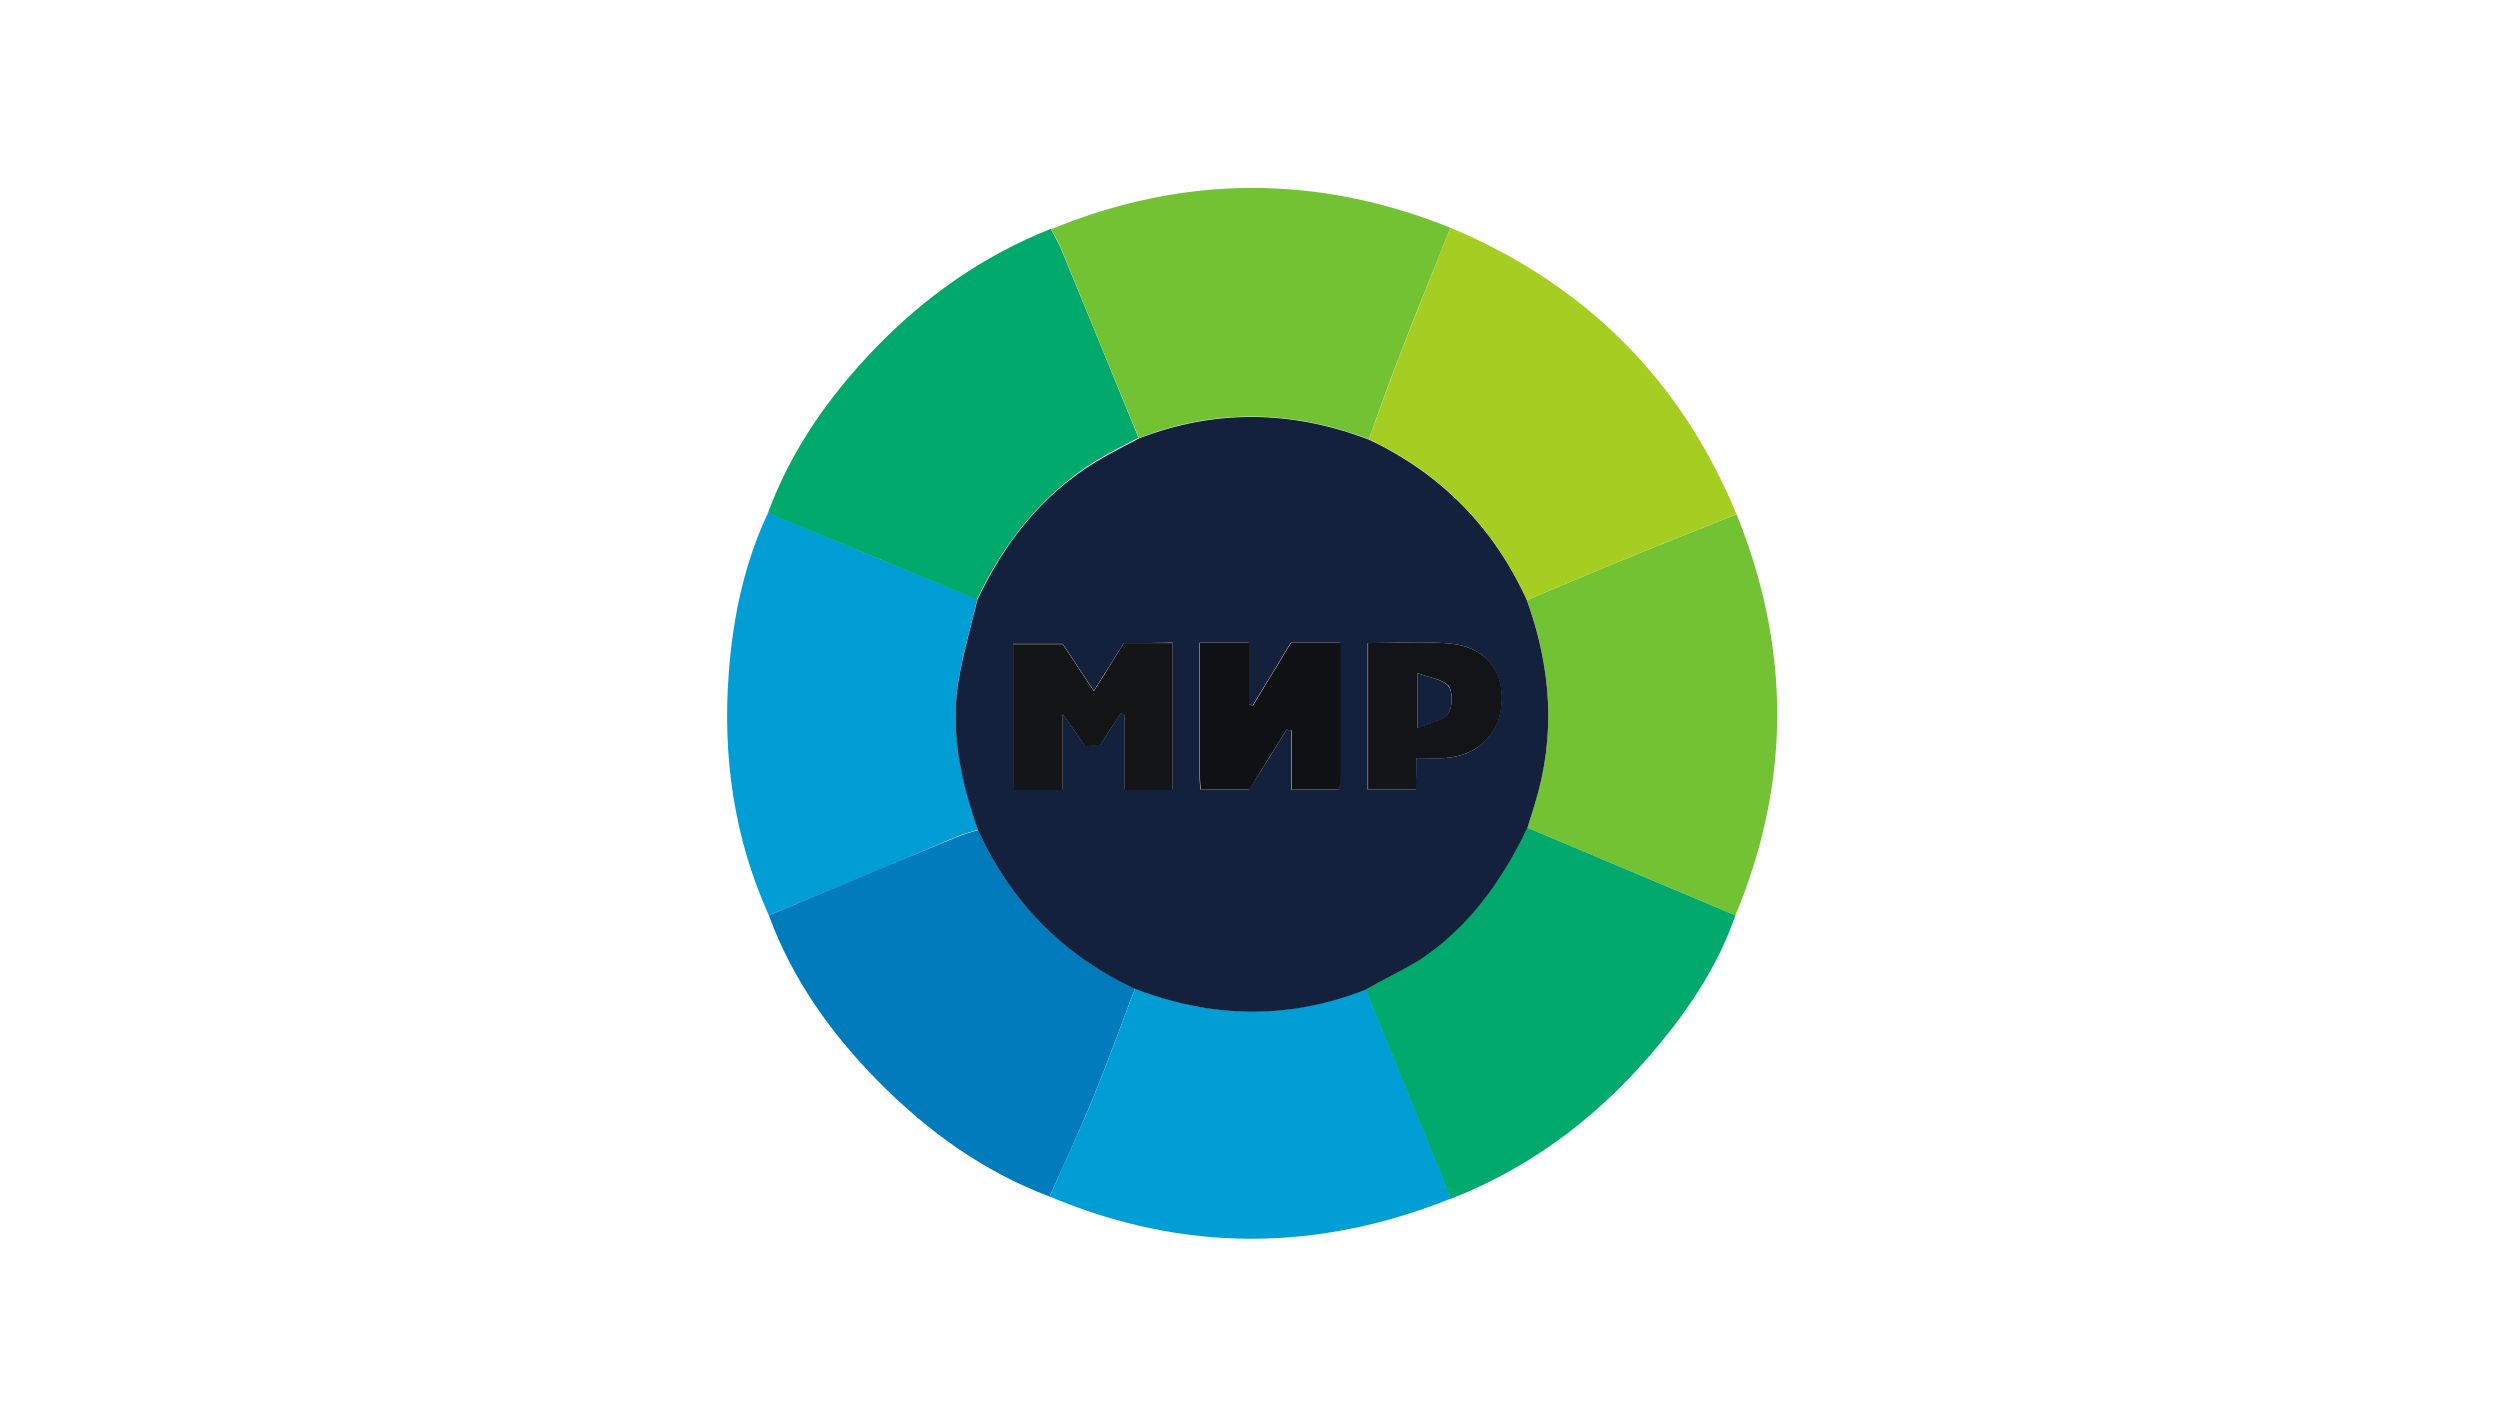
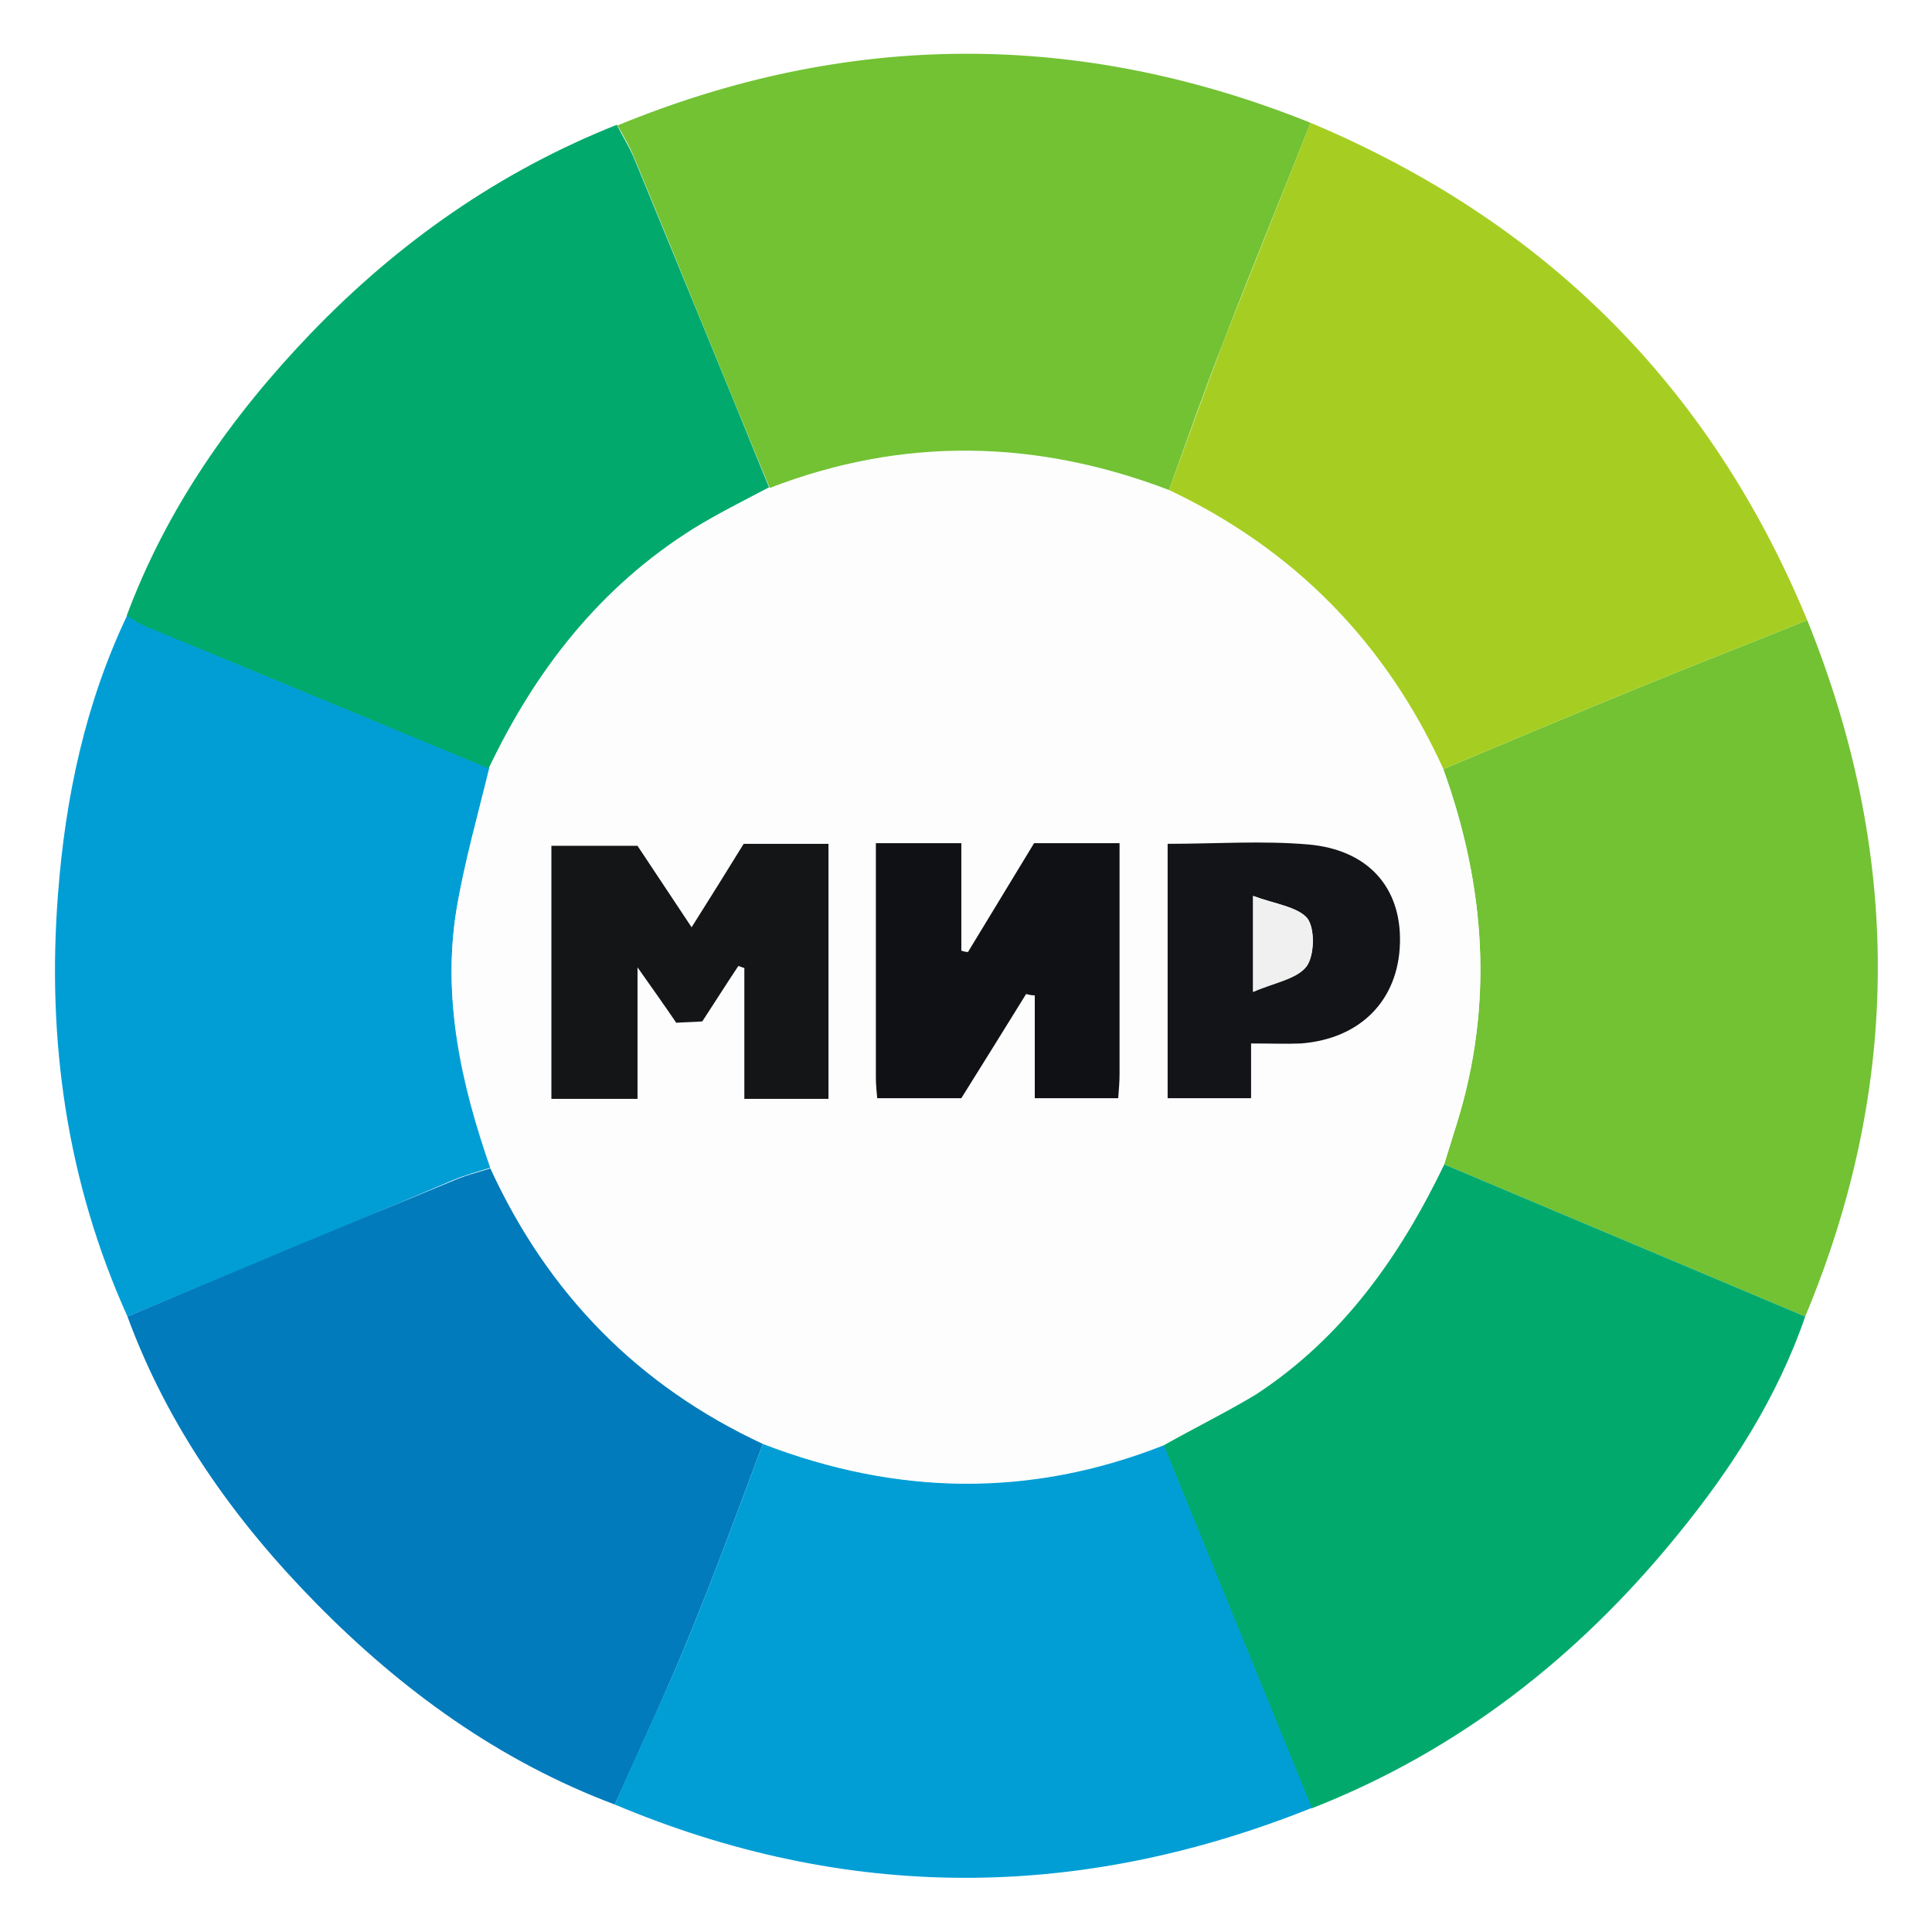
- <svg xmlns="http://www.w3.org/2000/svg" version="1.2" baseProfile="tiny" x="0px" y="0px" width="650px" height="370px" viewBox="0 0 650 370" overflow="visible" xml:space="preserve">
+ <svg xmlns="http://www.w3.org/2000/svg" version="1.2" baseProfile="tiny" x="0px" y="0px" width="289" height="289" viewBox="180.81 40.81 289.38 289.38" xml:space="preserve">
  <path fill="#019ED6" d="M199.9,238c-9.1-20.2-12.1-41.4-10.4-63.3c1.1-14.5,4.1-28.6,10.4-41.8c0.8,0.5,1.6,1.2,2.5,1.5   c17.2,7.2,34.4,14.3,51.7,21.4c-1.7,7-3.7,14-4.9,21.1c-2.2,13.4,0.8,26.2,5.1,38.8c-1.9,0.6-3.8,1.1-5.7,1.9   C232.4,224.5,216.1,231.3,199.9,238z" />
  <path fill="#72C234" d="M451.5,133.7c14.1,34.8,14.2,69.6-0.3,104.3c-18-7.6-36.1-15.2-54.1-22.8c0.6-2,1.3-4.1,1.9-6.1   c5.6-17.9,4.3-35.6-2-53.1c9.8-4.1,19.5-8.2,29.3-12.2C434.6,140.4,443.1,137.1,451.5,133.7z" />
  <path fill="#01AA6C" d="M254,155.9c-17.2-7.1-34.4-14.3-51.7-21.4c-0.9-0.4-1.7-1-2.5-1.5c6-16.1,15.7-29.9,27.6-42.3   c13.1-13.6,28.2-24.2,45.8-31.2c0.8,1.6,1.8,3.2,2.5,4.8c6.8,16.5,13.6,33,20.3,49.5c-3.8,2-7.6,3.9-11.2,6.1   C270.7,128.7,261,141.2,254,155.9z" />
  <path fill="#A6CE22" d="M451.5,133.7c-8.4,3.4-16.9,6.7-25.2,10.1c-9.8,4-19.5,8.1-29.3,12.2c-8.6-18.9-22.3-32.9-41.1-41.8   c2.7-7.4,5.4-14.9,8.2-22.3c4.3-10.9,8.7-21.8,13-32.7C412.1,73.9,437,98.6,451.5,133.7z" />
  <path fill="#01AA6C" d="M397.1,215.2c18,7.6,36.1,15.2,54.1,22.8c-4.2,12.2-11.1,22.9-19.2,32.8c-14.8,18.2-32.8,32.3-54.8,40.9   c-7.4-18.1-14.8-36.3-22.2-54.4c4.6-2.6,9.4-4.9,13.8-7.8C381.9,241.1,390.4,228.9,397.1,215.2z" />
  <path fill="#72C234" d="M377.1,59.2c-4.3,10.9-8.8,21.8-13,32.7c-2.9,7.4-5.5,14.8-8.2,22.3c-19.9-7.6-39.9-8-59.8-0.3   c-6.8-16.5-13.5-33-20.3-49.5c-0.7-1.7-1.6-3.2-2.5-4.8C307.8,45.4,342.5,45.3,377.1,59.2z" />
  <path fill="#017BBC" d="M199.9,238c16.2-6.8,32.4-13.6,48.7-20.3c1.8-0.8,3.8-1.3,5.7-1.9c8.6,18.7,22.1,32.5,40.8,41.2   c-3.6,9.6-7.1,19.2-11,28.7c-3.5,8.6-7.4,16.9-11.2,25.4c-17.3-6.5-31.9-17.1-44.7-30.1C216,268.6,206,254.6,199.9,238z" />
  <path fill="#019ED6" d="M272.9,311.1c3.7-8.5,7.7-16.8,11.2-25.4c3.9-9.5,7.4-19.1,11-28.7c20,7.8,40,8.1,60,0.2   c7.4,18.1,14.8,36.3,22.2,54.4C342.4,325.6,307.6,325.7,272.9,311.1z" />
-   <path fill="#14213d" d="M355.1,257.3c-20,7.9-40,7.5-60-0.2c-18.7-8.7-32.2-22.5-40.8-41.2c-4.4-12.6-7.3-25.5-5.1-38.8   c1.2-7.1,3.2-14.1,4.9-21.1c7-14.8,16.7-27.3,30.8-35.9c3.6-2.2,7.5-4.1,11.2-6.1c20-7.7,39.9-7.3,59.8,0.3   c18.8,8.9,32.5,22.9,41.1,41.8c6.3,17.5,7.6,35.1,2,53.1c-0.6,2-1.3,4.1-1.9,6.1c-6.6,13.7-15.2,25.9-28.2,34.4   C364.4,252.4,359.7,254.7,355.1,257.3z M292.2,167.2c-2.5,3.9-5,8-7.8,12.4c-3-4.5-5.7-8.6-8.1-12.2c-4.7,0-8.8,0-12.9,0   c0,12.8,0,25.2,0,37.9c4.3,0,8.3,0,12.9,0c0-6.4,0-12.5,0-19.7c2.4,3.4,4,5.8,5.8,8.3c1.4-0.1,2.7-0.2,3.9-0.2   c1.9-2.9,3.7-5.6,5.4-8.3c0.3,0.1,0.6,0.2,0.9,0.3c0,6.5,0,13,0,19.6c4.4,0,8.4,0,12.6,0c0-6.6,0-12.9,0-19.2s0-12.5,0-19   C300.4,167.2,296.5,167.2,292.2,167.2z M334.5,189.7c0.4,0.1,0.8,0.1,1.2,0.2c0,5.1,0,10.1,0,15.4c4.4,0,8.3,0,12.5,0   c0.1-1.3,0.2-2.5,0.2-3.6c0-11.5,0-22.9,0-34.6c-4.5,0-8.6,0-12.8,0c-3.3,5.5-6.6,10.9-9.9,16.3c-0.3-0.1-0.6-0.2-1-0.2   c0-5.4,0-10.7,0-16.1c-4.5,0-8.4,0-12.8,0c0,11.8,0,23.5,0,35.1c0,1,0.1,1.9,0.2,3.1c4.3,0,8.4,0,12.6,0   C328.1,200.1,331.3,194.9,334.5,189.7z M368.2,197.1c2.9,0,5.2,0.1,7.4,0c8.9-0.6,14.6-6.5,14.8-15.1c0.2-8.2-4.7-14-13.7-14.7   c-6.9-0.6-13.9-0.1-21.1-0.1c0,12.8,0,25.3,0,38.1c4.3,0,8.3,0,12.5,0C368.2,202.6,368.2,200.3,368.2,197.1z" />
+   <path fill="#FCFDFC" d="M355.1,257.3c-20,7.9-40,7.5-60-0.2c-18.7-8.7-32.2-22.5-40.8-41.2c-4.4-12.6-7.3-25.5-5.1-38.8   c1.2-7.1,3.2-14.1,4.9-21.1c7-14.8,16.7-27.3,30.8-35.9c3.6-2.2,7.5-4.1,11.2-6.1c20-7.7,39.9-7.3,59.8,0.3   c18.8,8.9,32.5,22.9,41.1,41.8c6.3,17.5,7.6,35.1,2,53.1c-0.6,2-1.3,4.1-1.9,6.1c-6.6,13.7-15.2,25.9-28.2,34.4   C364.4,252.4,359.7,254.7,355.1,257.3z M292.2,167.2c-2.5,3.9-5,8-7.8,12.4c-3-4.5-5.7-8.6-8.1-12.2c-4.7,0-8.8,0-12.9,0   c0,12.8,0,25.2,0,37.9c4.3,0,8.3,0,12.9,0c0-6.4,0-12.5,0-19.7c2.4,3.4,4,5.8,5.8,8.3c1.4-0.1,2.7-0.2,3.9-0.2   c1.9-2.9,3.7-5.6,5.4-8.3c0.3,0.1,0.6,0.2,0.9,0.3c0,6.5,0,13,0,19.6c4.4,0,8.4,0,12.6,0c0-6.6,0-12.9,0-19.2s0-12.5,0-19   C300.4,167.2,296.5,167.2,292.2,167.2z M334.5,189.7c0.4,0.1,0.8,0.1,1.2,0.2c0,5.1,0,10.1,0,15.4c4.4,0,8.3,0,12.5,0   c0.1-1.3,0.2-2.5,0.2-3.6c0-11.5,0-22.9,0-34.6c-4.5,0-8.6,0-12.8,0c-3.3,5.5-6.6,10.9-9.9,16.3c-0.3-0.1-0.6-0.2-1-0.2   c0-5.4,0-10.7,0-16.1c-4.5,0-8.4,0-12.8,0c0,11.8,0,23.5,0,35.1c0,1,0.1,1.9,0.2,3.1c4.3,0,8.4,0,12.6,0   C328.1,200.1,331.3,194.9,334.5,189.7z M368.2,197.1c2.9,0,5.2,0.1,7.4,0c8.9-0.6,14.6-6.5,14.8-15.1c0.2-8.2-4.7-14-13.7-14.7   c-6.9-0.6-13.9-0.1-21.1-0.1c0,12.8,0,25.3,0,38.1c4.3,0,8.3,0,12.5,0C368.2,202.6,368.2,200.3,368.2,197.1z" />
  <path fill="#141517" d="M292.2,167.2c4.2,0,8.2,0,12.7,0c0,6.4,0,12.7,0,19s0,12.6,0,19.2c-4.2,0-8.2,0-12.6,0c0-6.6,0-13.1,0-19.6   c-0.3-0.1-0.6-0.2-0.9-0.3c-1.8,2.7-3.5,5.4-5.4,8.3c-1.2,0.1-2.4,0.1-3.9,0.2c-1.7-2.5-3.4-4.9-5.8-8.3c0,7.1,0,13.3,0,19.7   c-4.6,0-8.7,0-12.9,0c0-12.7,0-25.1,0-37.9c4.1,0,8.2,0,12.9,0c2.4,3.6,5.1,7.7,8.1,12.2C287.3,175.1,289.8,171.1,292.2,167.2z" />
  <path fill="#101114" d="M334.5,189.7c-3.2,5.2-6.4,10.3-9.7,15.6c-4.2,0-8.3,0-12.6,0c-0.1-1.1-0.2-2.1-0.2-3.1   c0-11.6,0-23.2,0-35.1c4.3,0,8.3,0,12.8,0c0,5.4,0,10.7,0,16.1c0.3,0.1,0.6,0.2,1,0.2c3.3-5.4,6.6-10.9,9.9-16.3   c4.2,0,8.3,0,12.8,0c0,11.7,0,23.1,0,34.6c0,1.1-0.1,2.3-0.2,3.6c-4.2,0-8.1,0-12.5,0c0-5.3,0-10.3,0-15.4   C335.3,189.9,334.9,189.8,334.5,189.7z" />
  <path fill="#131417" d="M368.2,197.1c0,3.2,0,5.5,0,8.2c-4.2,0-8.3,0-12.5,0c0-12.7,0-25.3,0-38.1c7.2,0,14.2-0.5,21.1,0.1   c9,0.8,13.9,6.5,13.7,14.7c-0.2,8.6-5.9,14.4-14.8,15.1C373.4,197.2,371.1,197.1,368.2,197.1z M368.5,175c0,5.2,0,9,0,14.3   c3.2-1.4,6.5-1.9,8-3.8c1.2-1.6,1.3-5.7,0.1-7.2C375.1,176.6,371.7,176.2,368.5,175z" />
-   <path fill="#14213d" d="M368.5,175c3.2,1.2,6.6,1.6,8.1,3.4c1.2,1.5,1.1,5.6-0.1,7.2c-1.5,1.9-4.8,2.4-8,3.8   C368.5,184,368.5,180.2,368.5,175z" />
+   <path fill="#F0F0F0" d="M368.5,175c3.2,1.2,6.6,1.6,8.1,3.4c1.2,1.5,1.1,5.6-0.1,7.2c-1.5,1.9-4.8,2.4-8,3.8   C368.5,184,368.5,180.2,368.5,175z" />
</svg>
